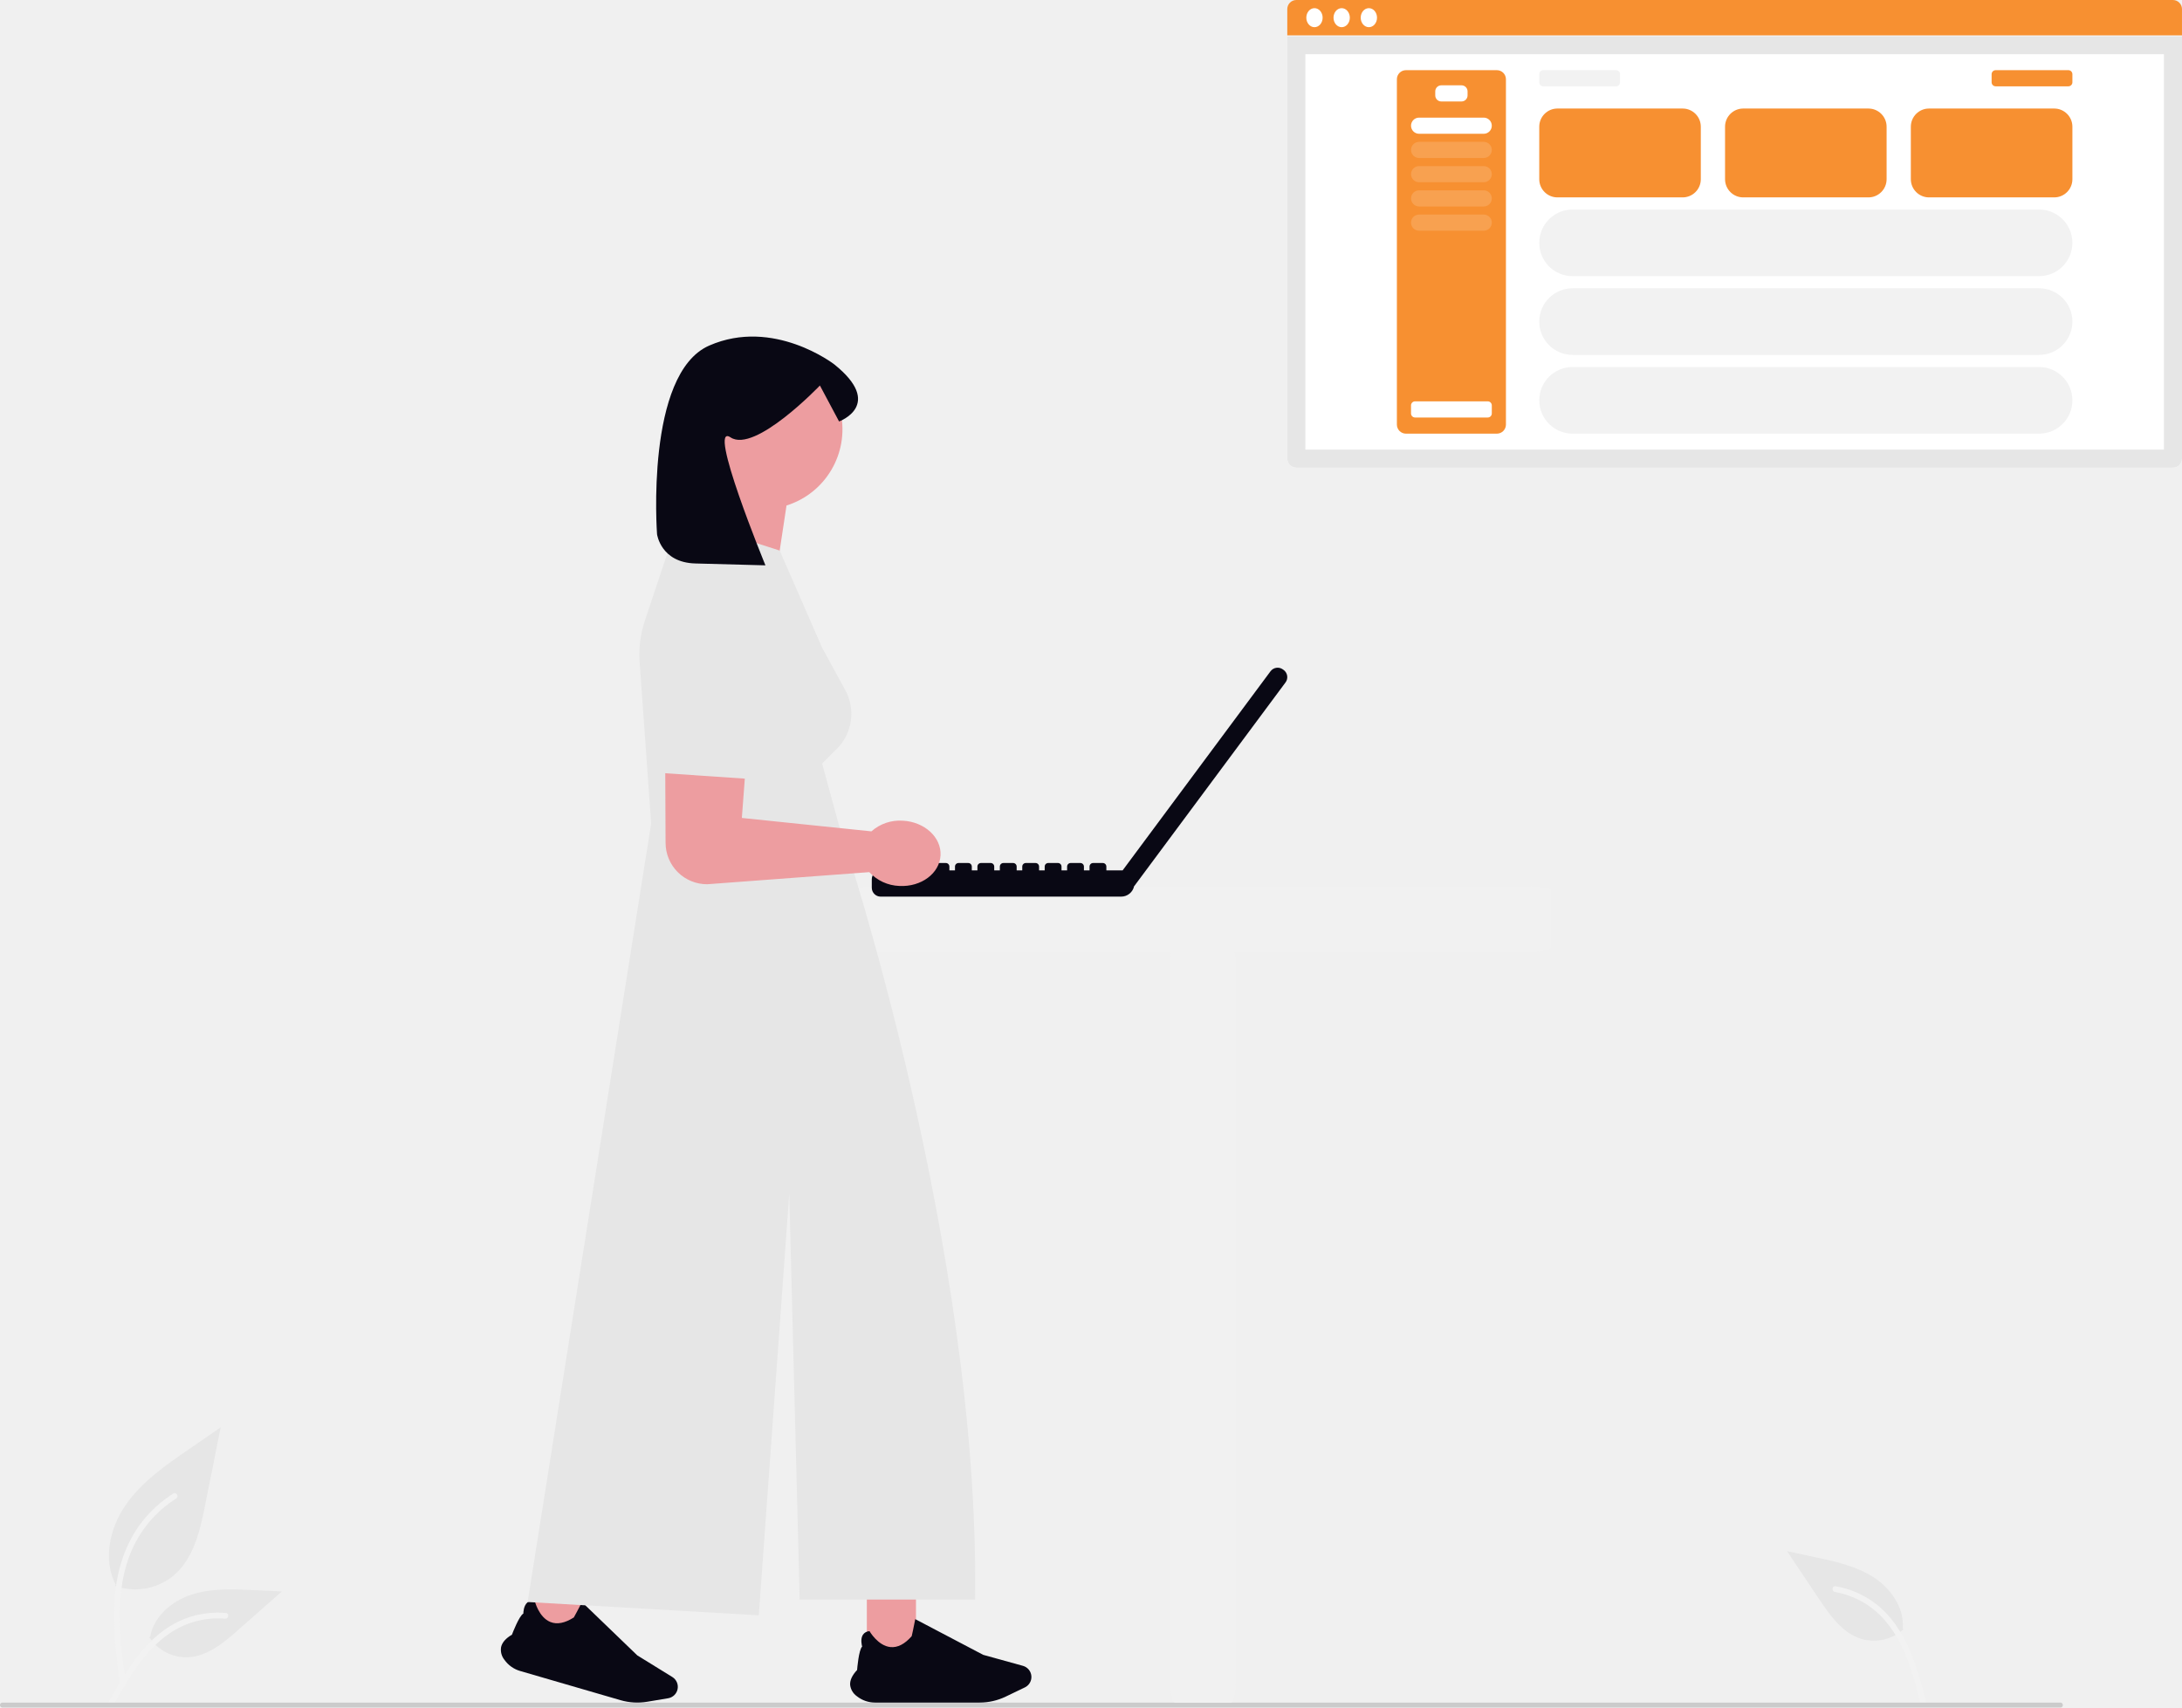
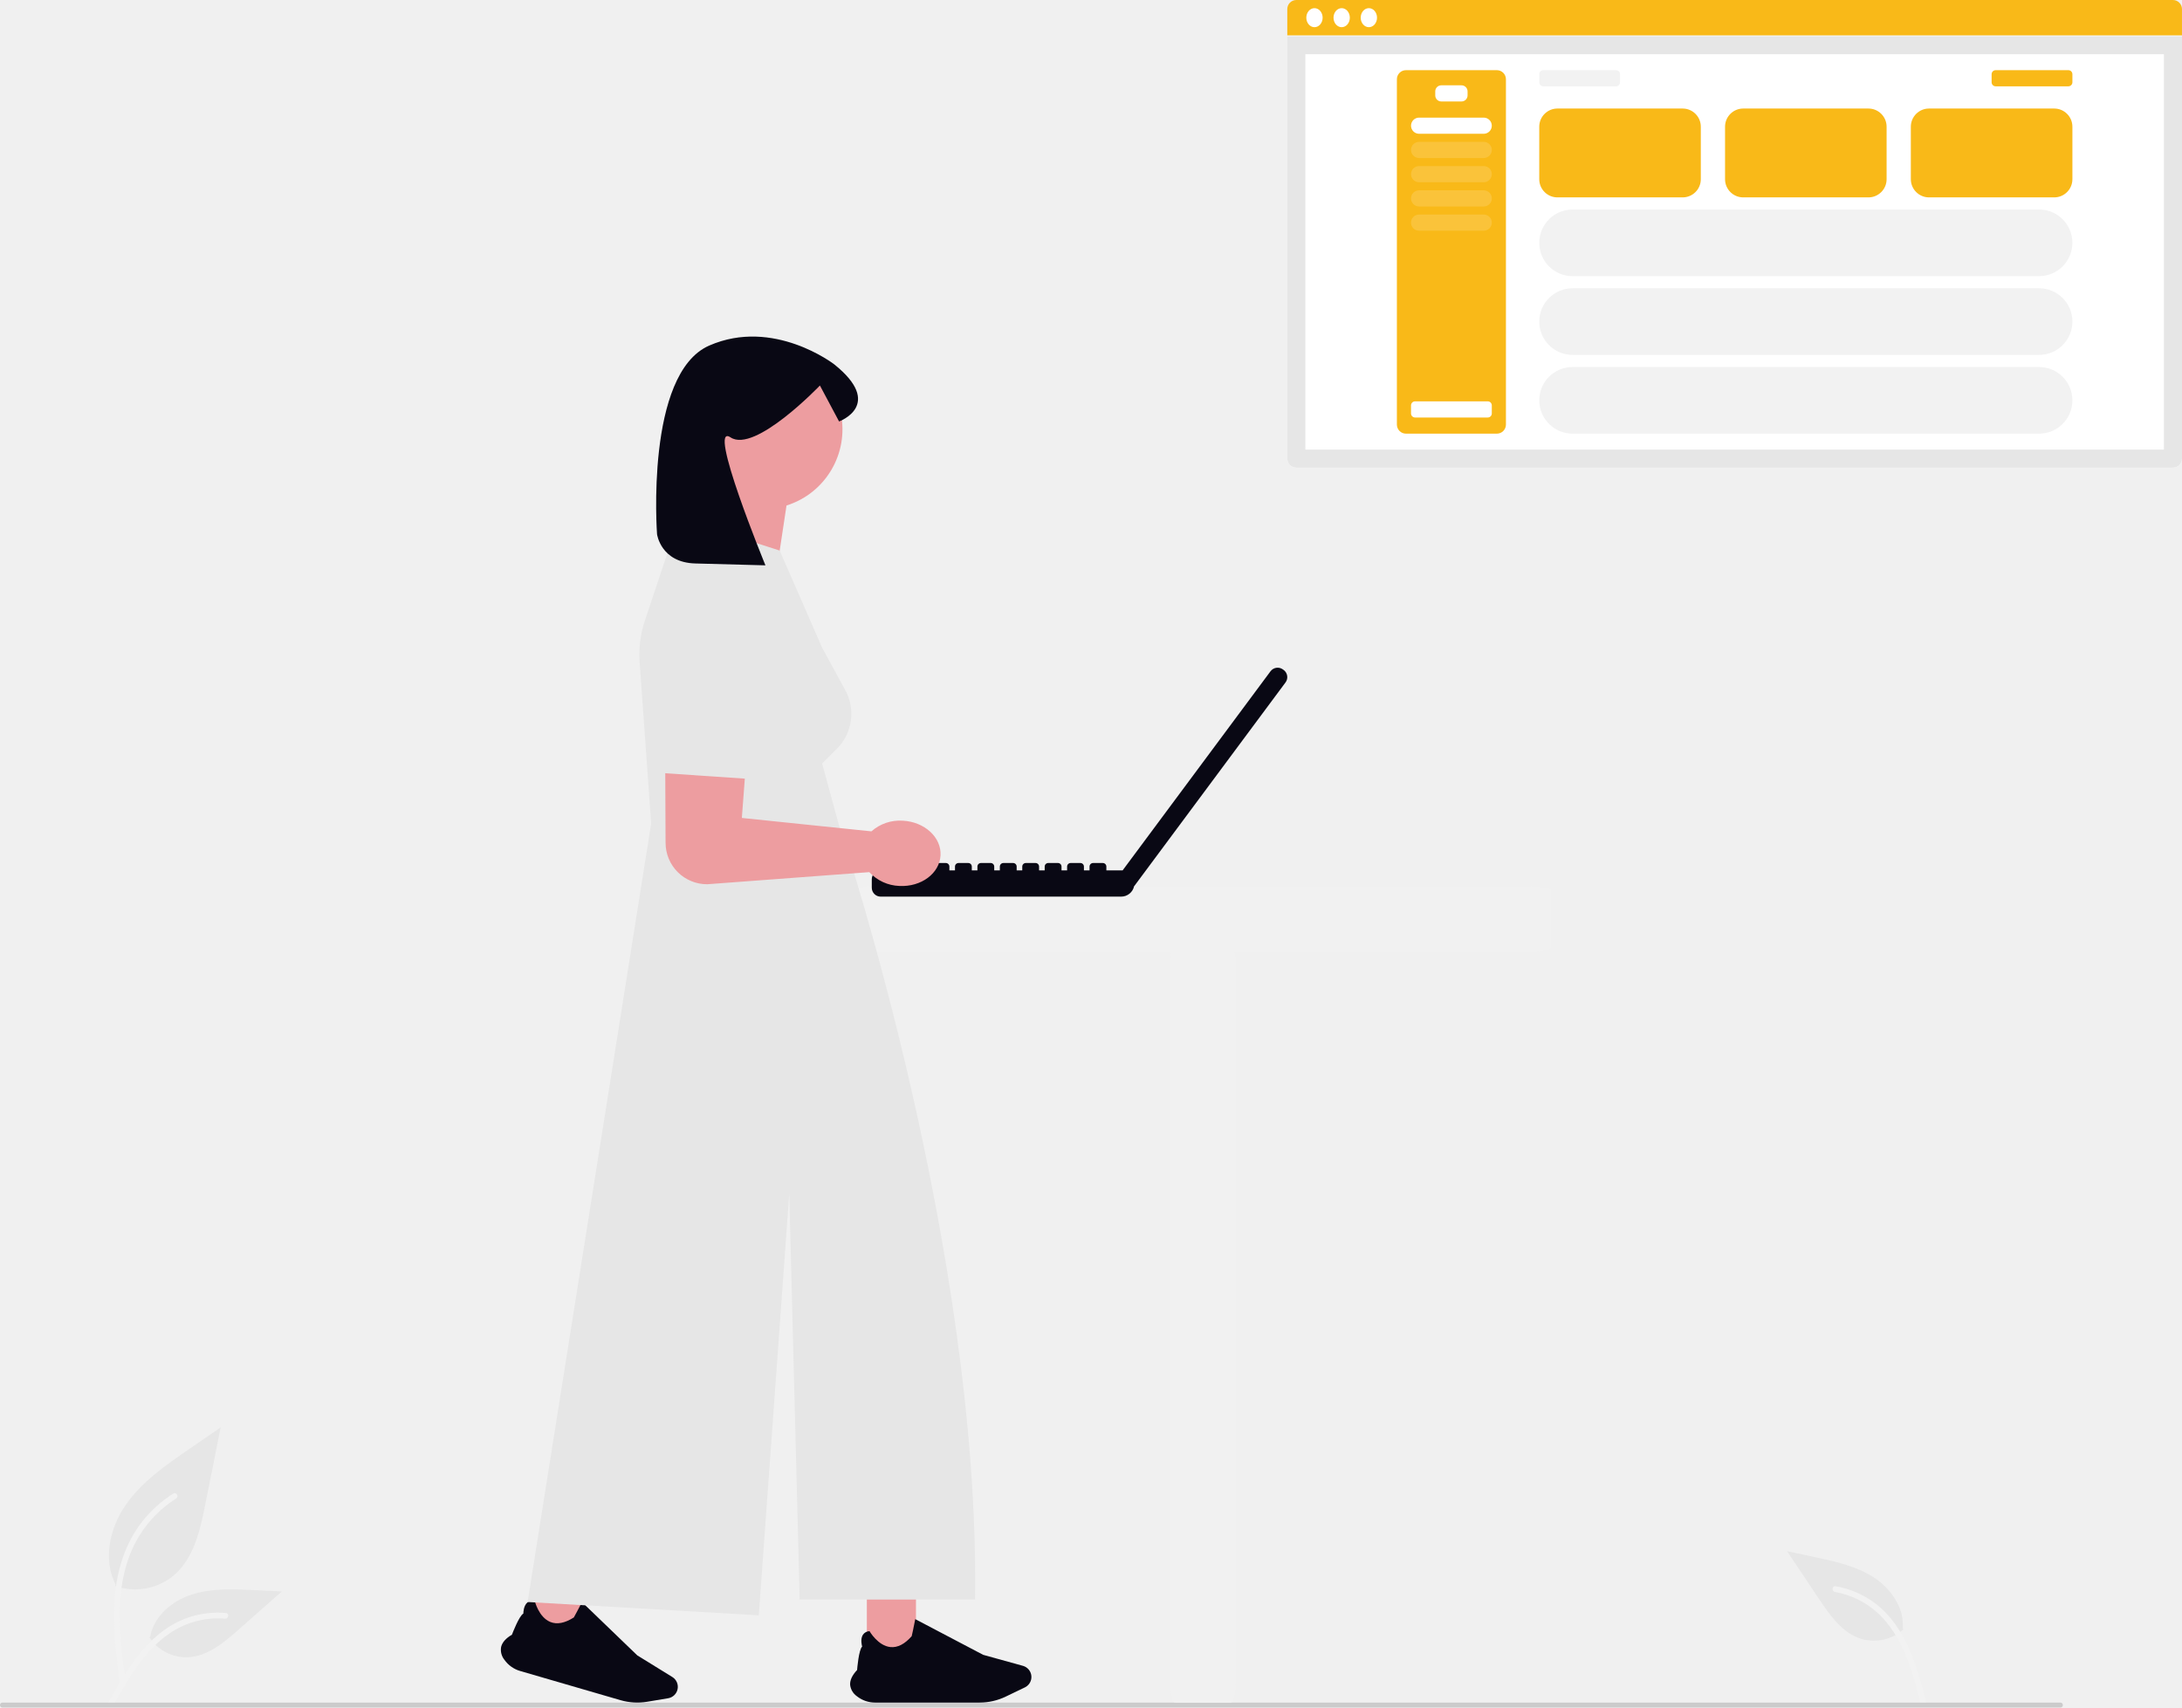
<svg xmlns="http://www.w3.org/2000/svg" width="960" height="751.286" viewBox="0 0 960 751.286">
  <g transform="translate(-473.018 -293.802)">
    <g transform="translate(520.704 925.815)">
      <path d="M223.124,699.49a26.478,26.478,0,0,0,25.569-4.5c8.955-7.517,11.764-19.9,14.048-31.363l6.757-33.916-14.147,9.741c-10.175,7.005-20.577,14.236-27.622,24.382s-10.117,24-4.459,34.978" transform="translate(-220.108 -633.707)" fill="#e6e6e6" />
      <path d="M225.12,740.44c-1.781-12.973-3.613-26.113-2.361-39.225,1.11-11.645,4.662-23.017,11.9-32.345a53.805,53.805,0,0,1,13.8-12.51c1.38-.871,2.651,1.316,1.276,2.184A51.153,51.153,0,0,0,229.5,682.957c-4.405,11.2-5.113,23.418-4.354,35.32.459,7.2,1.433,14.348,2.412,21.49a1.31,1.31,0,0,1-.884,1.556,1.272,1.272,0,0,1-1.555-.884Z" transform="translate(-219.92 -631.234)" fill="#f2f2f2" />
      <path d="M236.6,716a19.492,19.492,0,0,0,16.983,8.768c8.6-.408,15.766-6.408,22.216-12.105l19.083-16.849-12.63-.6c-9.083-.435-18.4-.843-27.051,1.961s-16.629,9.542-18.211,18.5" transform="translate(-218.587 -627.613)" fill="#e6e6e6" />
      <path d="M220.294,743.4c8.573-15.168,18.515-32.026,36.283-37.414a40.489,40.489,0,0,1,15.26-1.576c1.62.14,1.216,2.637-.4,2.5a37.613,37.613,0,0,0-24.354,6.443c-6.867,4.674-12.214,11.173-16.739,18.063-2.772,4.221-5.255,8.621-7.738,13.016C221.811,745.836,219.491,744.822,220.294,743.4Z" transform="translate(-220.127 -626.738)" fill="#f2f2f2" />
    </g>
    <path d="M1012.733,712.981a19.492,19.492,0,0,1-18.66,4.136c-8.21-2.592-13.6-10.224-18.385-17.381l-14.143-21.167,12.365,2.643c8.892,1.9,18,3.887,25.651,8.81s13.638,13.475,12.879,22.537" transform="translate(297.717 297.719)" fill="#e6e6e6" />
    <path d="M1021.053,743.559c-4.411-16.855-9.715-35.694-25.516-45.445a40.484,40.484,0,0,0-14.35-5.424c-1.6-.279-1.849,2.239-.25,2.518a37.613,37.613,0,0,1,21.9,12.453c5.444,6.274,8.953,13.923,11.566,21.742,1.6,4.79,2.877,9.678,4.154,14.561C1018.964,745.525,1021.466,745.138,1021.053,743.559Z" transform="translate(299.429 299.037)" fill="#f2f2f2" />
    <path d="M884.113,437.277H595.079c-4.806,0-8.7-.98-8.706-2.189V410.576c.006-1.208,3.9-2.187,8.706-2.189H884.113c4.806,0,8.7.98,8.706,2.189v24.512c-.006,1.208-3.9,2.187-8.706,2.189Z" transform="translate(262.645 275.418)" fill="#f1f1f1" />
    <path d="M774.5,321.4l-.32-.236-.008-.006a3.911,3.911,0,0,0-5.471.808l-65.058,87.594h-7.158V407.88a1.564,1.564,0,0,0-1.564-1.564h-4.27a1.564,1.564,0,0,0-1.564,1.564v1.682h-2.472V407.88a1.564,1.564,0,0,0-1.564-1.564h-4.27a1.564,1.564,0,0,0-1.564,1.564v1.682h-2.464V407.88a1.564,1.564,0,0,0-1.564-1.564h-4.27a1.564,1.564,0,0,0-1.564,1.564v1.682h-2.472V407.88a1.564,1.564,0,0,0-1.564-1.564h-4.271a1.564,1.564,0,0,0-1.564,1.564v1.682h-2.464V407.88a1.564,1.564,0,0,0-1.564-1.564h-4.27a1.564,1.564,0,0,0-1.564,1.564v1.681h-2.472V407.88a1.564,1.564,0,0,0-1.564-1.564H641.32a1.564,1.564,0,0,0-1.564,1.564v1.682h-2.472V407.88a1.564,1.564,0,0,0-1.564-1.564h-4.27a1.564,1.564,0,0,0-1.564,1.564v1.682h-2.464V407.88a1.564,1.564,0,0,0-1.564-1.564h-4.27a1.564,1.564,0,0,0-1.564,1.564v1.682h-2.472V407.88a1.564,1.564,0,0,0-1.564-1.564h-4.27a1.564,1.564,0,0,0-1.564,1.564v1.682h-2.464V407.88a1.564,1.564,0,0,0-1.564-1.564h-4.27a1.564,1.564,0,0,0-1.564,1.564v1.682h-3.1a3.911,3.911,0,0,0-3.911,3.911V417.2a3.911,3.911,0,0,0,3.911,3.911H703a5.827,5.827,0,0,0,5.705-4.644l.041.029,66.561-89.619.006-.008a3.911,3.911,0,0,0-.808-5.471Z" transform="translate(263.291 267.191)" fill="#090814" />
    <path d="M1034.111,741.575H128.46a1.1,1.1,0,0,1,0-2.187h905.651a1.1,1.1,0,0,1,0,2.187Z" transform="translate(345.518 303.513)" fill="#cbcbcb" />
    <path d="M324.087,28.89H9.476c-5.231,0-9.47-.98-9.476-2.189V2.189C.006.98,4.245,0,9.476,0H324.087c5.231,0,9.47.98,9.476,2.189V26.7c-.006,1.208-4.245,2.187-9.476,2.189Z" transform="translate(1016.689 709.338) rotate(90)" fill="#f1f1f1" />
    <g transform="translate(693.383 441.883)">
      <rect width="21.618" height="28.493" transform="translate(161.013 552.857)" fill="#ed9da0" />
      <path d="M656.129,507.509h45.952a26.5,26.5,0,0,0,11.414-2.6l8.47-4.071a5.089,5.089,0,0,0-.848-9.489l-17.48-4.836-29.9-15.713-.022.111c-.556,2.831-1.425,7.11-1.536,7.37-3.066,3.516-6.216,5.13-9.362,4.812-5.488-.556-9.135-6.9-9.171-6.957l-.028-.049-.055.006a3.638,3.638,0,0,0-2.825,1.541c-1.252,1.891-.488,4.793-.363,5.234-1.5,1.465-2.172,9.658-2.224,10.32-2.167,2.3-3.2,4.505-3.062,6.562a7.069,7.069,0,0,0,2.967,4.968,12.833,12.833,0,0,0,8.068,2.793Z" transform="translate(-491.426 93.506)" fill="#090814" />
      <rect width="21.618" height="28.493" transform="translate(31.229 573.26) rotate(-163.78)" fill="#ed9da0" />
      <path d="M774.552,495.438l44.124,12.836a26.5,26.5,0,0,0,11.686.692l9.272-1.544a5.088,5.088,0,0,0,1.832-9.342l-15.429-9.526-24.322-23.438-.052.1c-1.324,2.558-3.359,6.428-3.533,6.647-3.925,2.517-7.4,3.191-10.333,2-5.116-2.066-6.845-9.17-6.863-9.241l-.014-.055-.054-.01a3.639,3.639,0,0,0-3.143.689c-1.731,1.465-1.807,4.468-1.81,4.924-1.849.989-4.782,8.667-5.018,9.287-2.723,1.6-4.328,3.433-4.772,5.45a7.069,7.069,0,0,0,1.465,5.6,12.832,12.832,0,0,0,6.966,4.935Z" transform="translate(-766.026 91.694)" fill="#090814" />
      <path d="M709.709,71.643a35.144,35.144,0,1,1,45.676,33.537l-6.794,44.9-34.635-28.858a87.258,87.258,0,0,0,11.5-20.277,35.109,35.109,0,0,1-15.739-29.3Z" transform="translate(-629.714 -30.848)" fill="#ed9da0" />
      <path d="M718.654,228.574l-5.074-71.026a46.976,46.976,0,0,1,2.291-18.2l15.039-45.1,44.284,14.223,18.684,42.748,10.176,18.658a21.812,21.812,0,0,1-3.725,25.865l-6.451,6.45,8.993,32.984-.946-.033,1.269.165s60.126,180.879,57.968,334.708H783.988l-4.581-178.565L766,576.945l-101.7-5.857L718.65,228.574Z" transform="translate(-652.528 -14.315)" fill="#e6e6e6" />
      <path d="M704.784,119.082s1.642,12.456,16.847,12.859l30.843.825S726.4,69.313,737.127,76.461s39.31-22.82,39.31-22.82l8.436,15.82s20.149-7.3-2.182-25.168c0,0-26.65-20.6-54.94-8.23S704.784,119.082,704.784,119.082Z" transform="translate(-636.073 -32.106)" fill="#090814" />
      <path d="M797.45,231.312c.407-7.93-7.021-14.756-16.6-15.253a18.863,18.863,0,0,0-13.809,4.681l-.222-.011-56.79-5.881,4.26-56.363c1.576-10.9-1.485-21.891-12.221-24.356h0a21.172,21.172,0,0,0-25.92,20.731l.325,70.995a18.239,18.239,0,0,0,18.359,18.164l71.272-5.326a18.862,18.862,0,0,0,13.252,6.082c9.581.5,17.683-5.532,18.089-13.457Z" transform="translate(-604.009 -3.051)" fill="#ed9da0" />
      <path d="M787.514,134.885l-3.421,64.3-47.531-3.225,8.406-66.877" transform="translate(-671.768 -4.337)" fill="#e6e6e6" />
    </g>
    <g transform="translate(1039.375 293.802)">
      <g transform="translate(0 15.554)">
        <path d="M0,0H393.637a0,0,0,0,1,0,0V186.238a4,4,0,0,1-4,4H4a4,4,0,0,1-4-4V0A0,0,0,0,1,0,0Z" transform="translate(0 0)" fill="#fff" />
        <path d="M7.952,7.952V181.911H385.691V7.952H7.952M0,0H393.644V185.887a3.976,3.976,0,0,1-3.976,3.976H3.976A3.976,3.976,0,0,1,0,185.887Z" transform="translate(0 0.351)" fill="#e6e6e6" />
        <g transform="translate(48.221 15.318)">
-           <rect width="47.979" height="159.929" rx="4" transform="translate(0 0)" fill="#F79031" />
+           <rect width="47.979" height="159.929" rx="4" transform="translate(0 0)" fill="#F9B918" />
          <path d="M2.665,0H11.55a2.665,2.665,0,0,1,2.665,2.665V4.442A2.665,2.665,0,0,1,11.55,7.108H2.665A2.665,2.665,0,0,1,0,4.442V2.665A2.665,2.665,0,0,1,2.665,0Z" transform="translate(16.881 6.664)" fill="#fff" />
          <path d="M1.777,0H33.763A1.777,1.777,0,0,1,35.54,1.777V5.331a1.777,1.777,0,0,1-1.777,1.777H1.777A1.777,1.777,0,0,1,0,5.331V1.777A1.777,1.777,0,0,1,1.777,0Z" transform="translate(6.219 145.713)" fill="#fff" />
          <path d="M1.777,0H33.763A1.777,1.777,0,0,1,35.54,1.777V5.331a1.777,1.777,0,0,1-1.777,1.777H1.777A1.777,1.777,0,0,1,0,5.331V1.777A1.777,1.777,0,0,1,1.777,0Z" transform="translate(62.639 0)" fill="#f2f2f2" />
-           <rect width="71.079" height="39.094" rx="8" transform="translate(62.639 16.881)" fill="#F79031" />
+           <rect width="71.079" height="39.094" rx="8" transform="translate(62.639 16.881)" fill="#F9B918" />
          <rect width="35.54" height="7.108" rx="3.554" transform="translate(6.219 20.88)" fill="#fff" />
          <rect width="234.562" height="29.32" rx="14.66" transform="translate(62.639 130.609)" fill="#f2f2f2" />
-           <path d="M1.777,0H33.763A1.777,1.777,0,0,1,35.54,1.777V5.331a1.777,1.777,0,0,1-1.777,1.777H1.777A1.777,1.777,0,0,1,0,5.331V1.777A1.777,1.777,0,0,1,1.777,0Z" transform="translate(261.661 0)" fill="#F79031" />
+           <path d="M1.777,0H33.763A1.777,1.777,0,0,1,35.54,1.777V5.331a1.777,1.777,0,0,1-1.777,1.777H1.777A1.777,1.777,0,0,1,0,5.331V1.777A1.777,1.777,0,0,1,1.777,0Z" transform="translate(261.661 0)" fill="#F9B918" />
          <rect width="35.54" height="7.108" rx="3.554" transform="translate(6.219 31.542)" fill="#fff" opacity="0.149" />
          <rect width="35.54" height="7.108" rx="3.554" transform="translate(6.219 42.203)" fill="#fff" opacity="0.149" />
          <rect width="35.54" height="7.108" rx="3.554" transform="translate(6.219 52.865)" fill="#fff" opacity="0.149" />
          <rect width="35.54" height="7.108" rx="3.554" transform="translate(6.219 63.527)" fill="#fff" opacity="0.149" />
-           <rect width="71.079" height="39.094" rx="8" transform="translate(226.122 16.881)" fill="#F79031" />
-           <rect width="71.079" height="39.094" rx="8" transform="translate(144.38 16.881)" fill="#F79031" />
+           <rect width="71.079" height="39.094" rx="8" transform="translate(226.122 16.881)" fill="#F9B918" />
+           <rect width="71.079" height="39.094" rx="8" transform="translate(144.38 16.881)" fill="#F9B918" />
          <rect width="234.562" height="29.32" rx="14.66" transform="translate(62.639 95.957)" fill="#f2f2f2" />
          <rect width="234.562" height="29.32" rx="14.66" transform="translate(62.639 61.306)" fill="#f2f2f2" />
        </g>
      </g>
      <g transform="translate(0)">
-         <path d="M4,0H389.637a4,4,0,0,1,4,4V15.554a0,0,0,0,1,0,0H0a0,0,0,0,1,0,0V4A4,4,0,0,1,4,0Z" fill="#F79031" />
+         <path d="M4,0H389.637a4,4,0,0,1,4,4V15.554a0,0,0,0,1,0,0H0a0,0,0,0,1,0,0V4A4,4,0,0,1,4,0Z" fill="#F9B918" />
        <ellipse cx="3.589" cy="4.188" rx="3.589" ry="4.188" transform="translate(8.375 3.589)" fill="#fff" />
        <ellipse cx="3.589" cy="4.188" rx="3.589" ry="4.188" transform="translate(20.34 3.589)" fill="#fff" />
        <ellipse cx="3.589" cy="4.188" rx="3.589" ry="4.188" transform="translate(32.305 3.589)" fill="#fff" />
      </g>
    </g>
  </g>
</svg>
